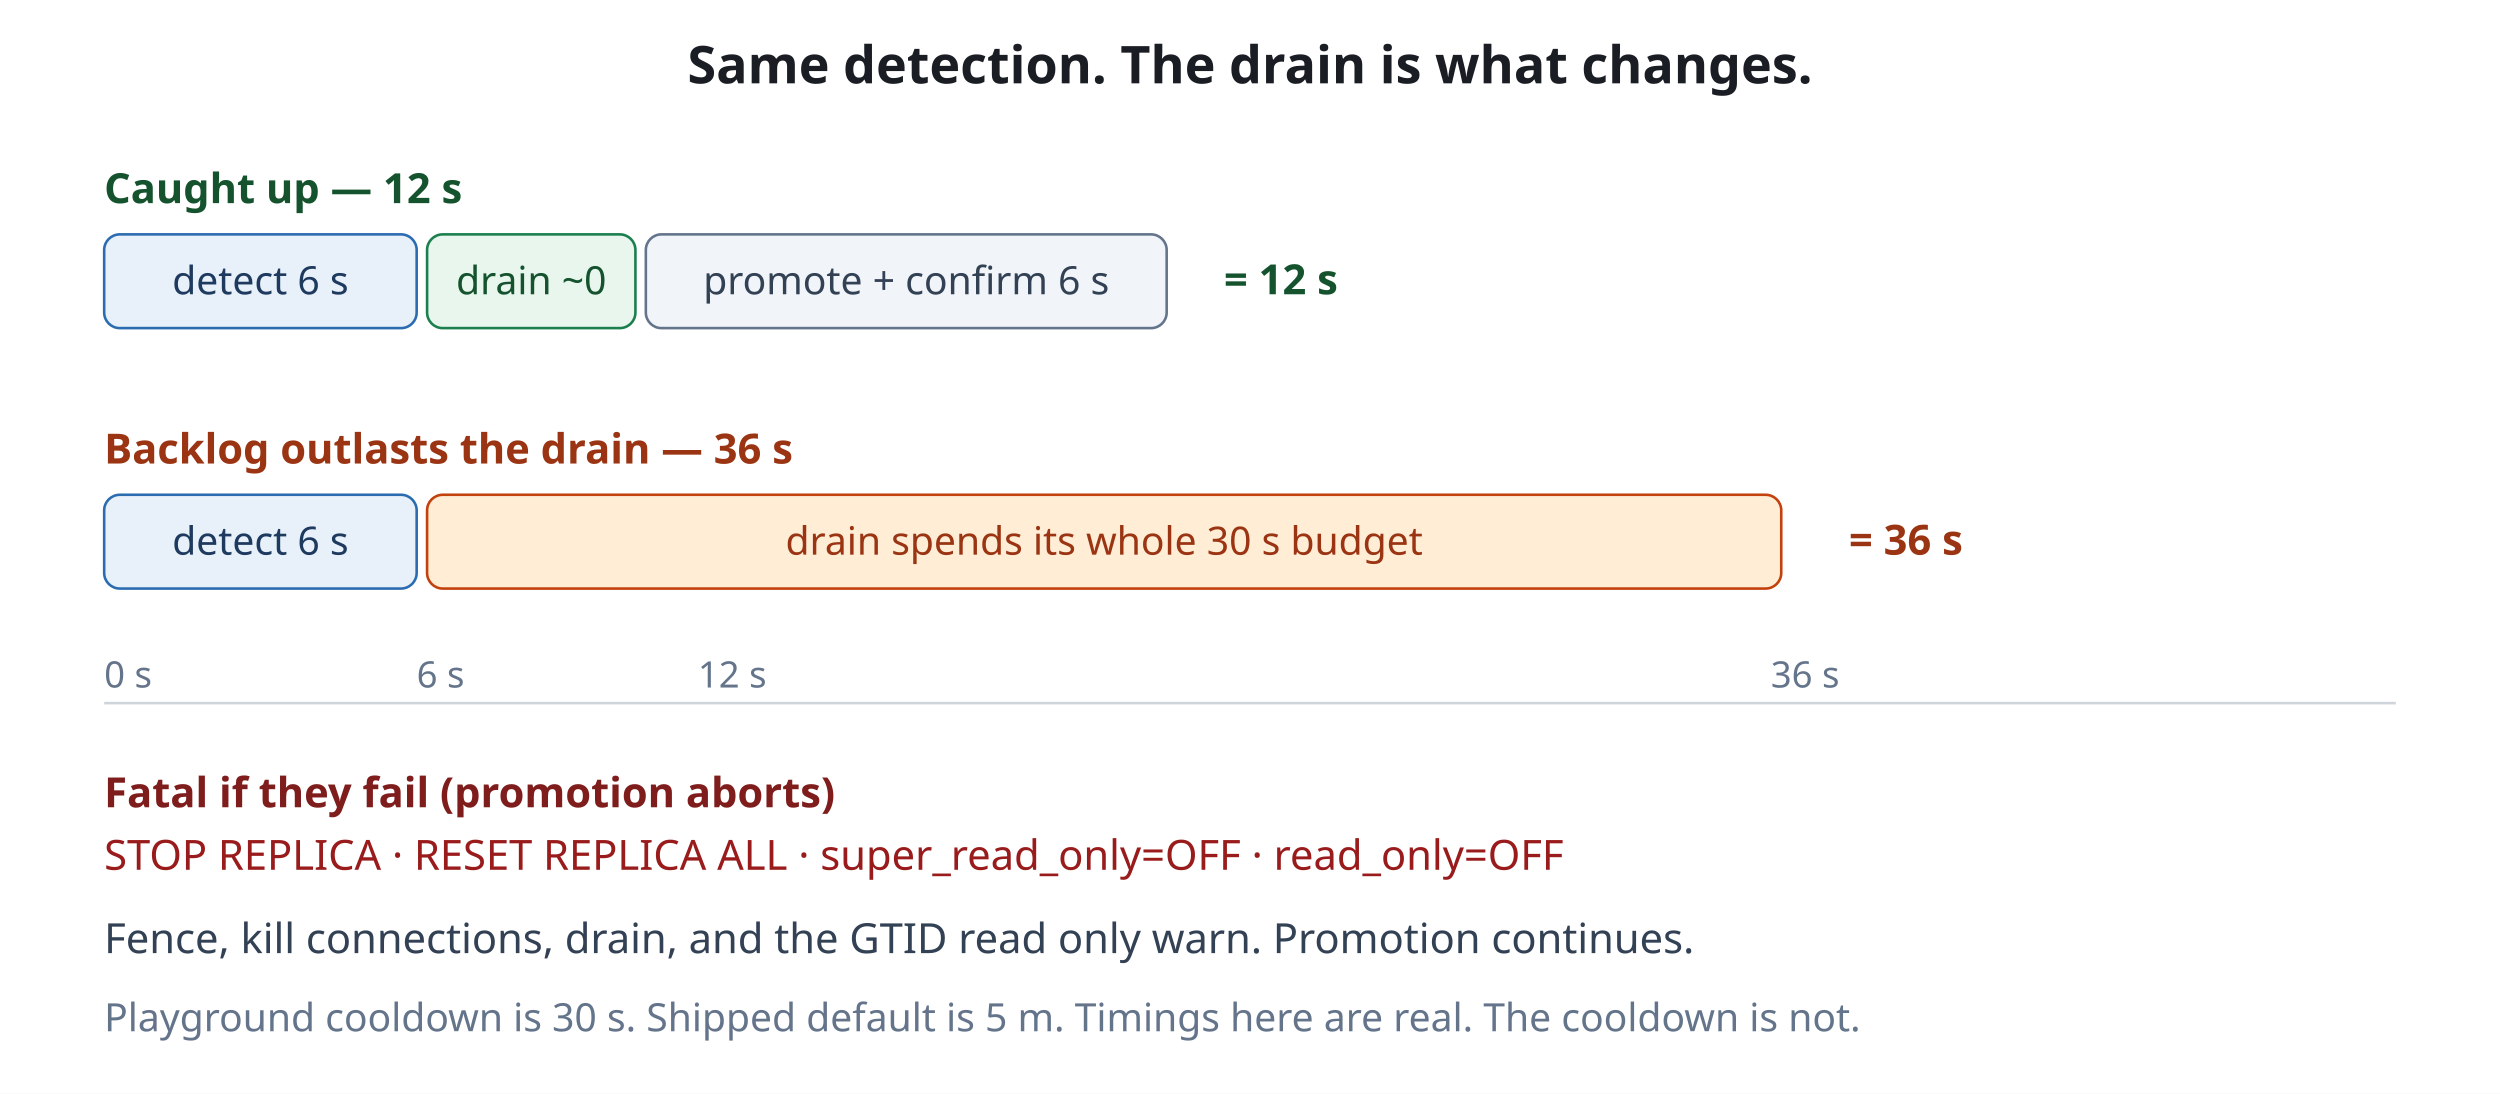
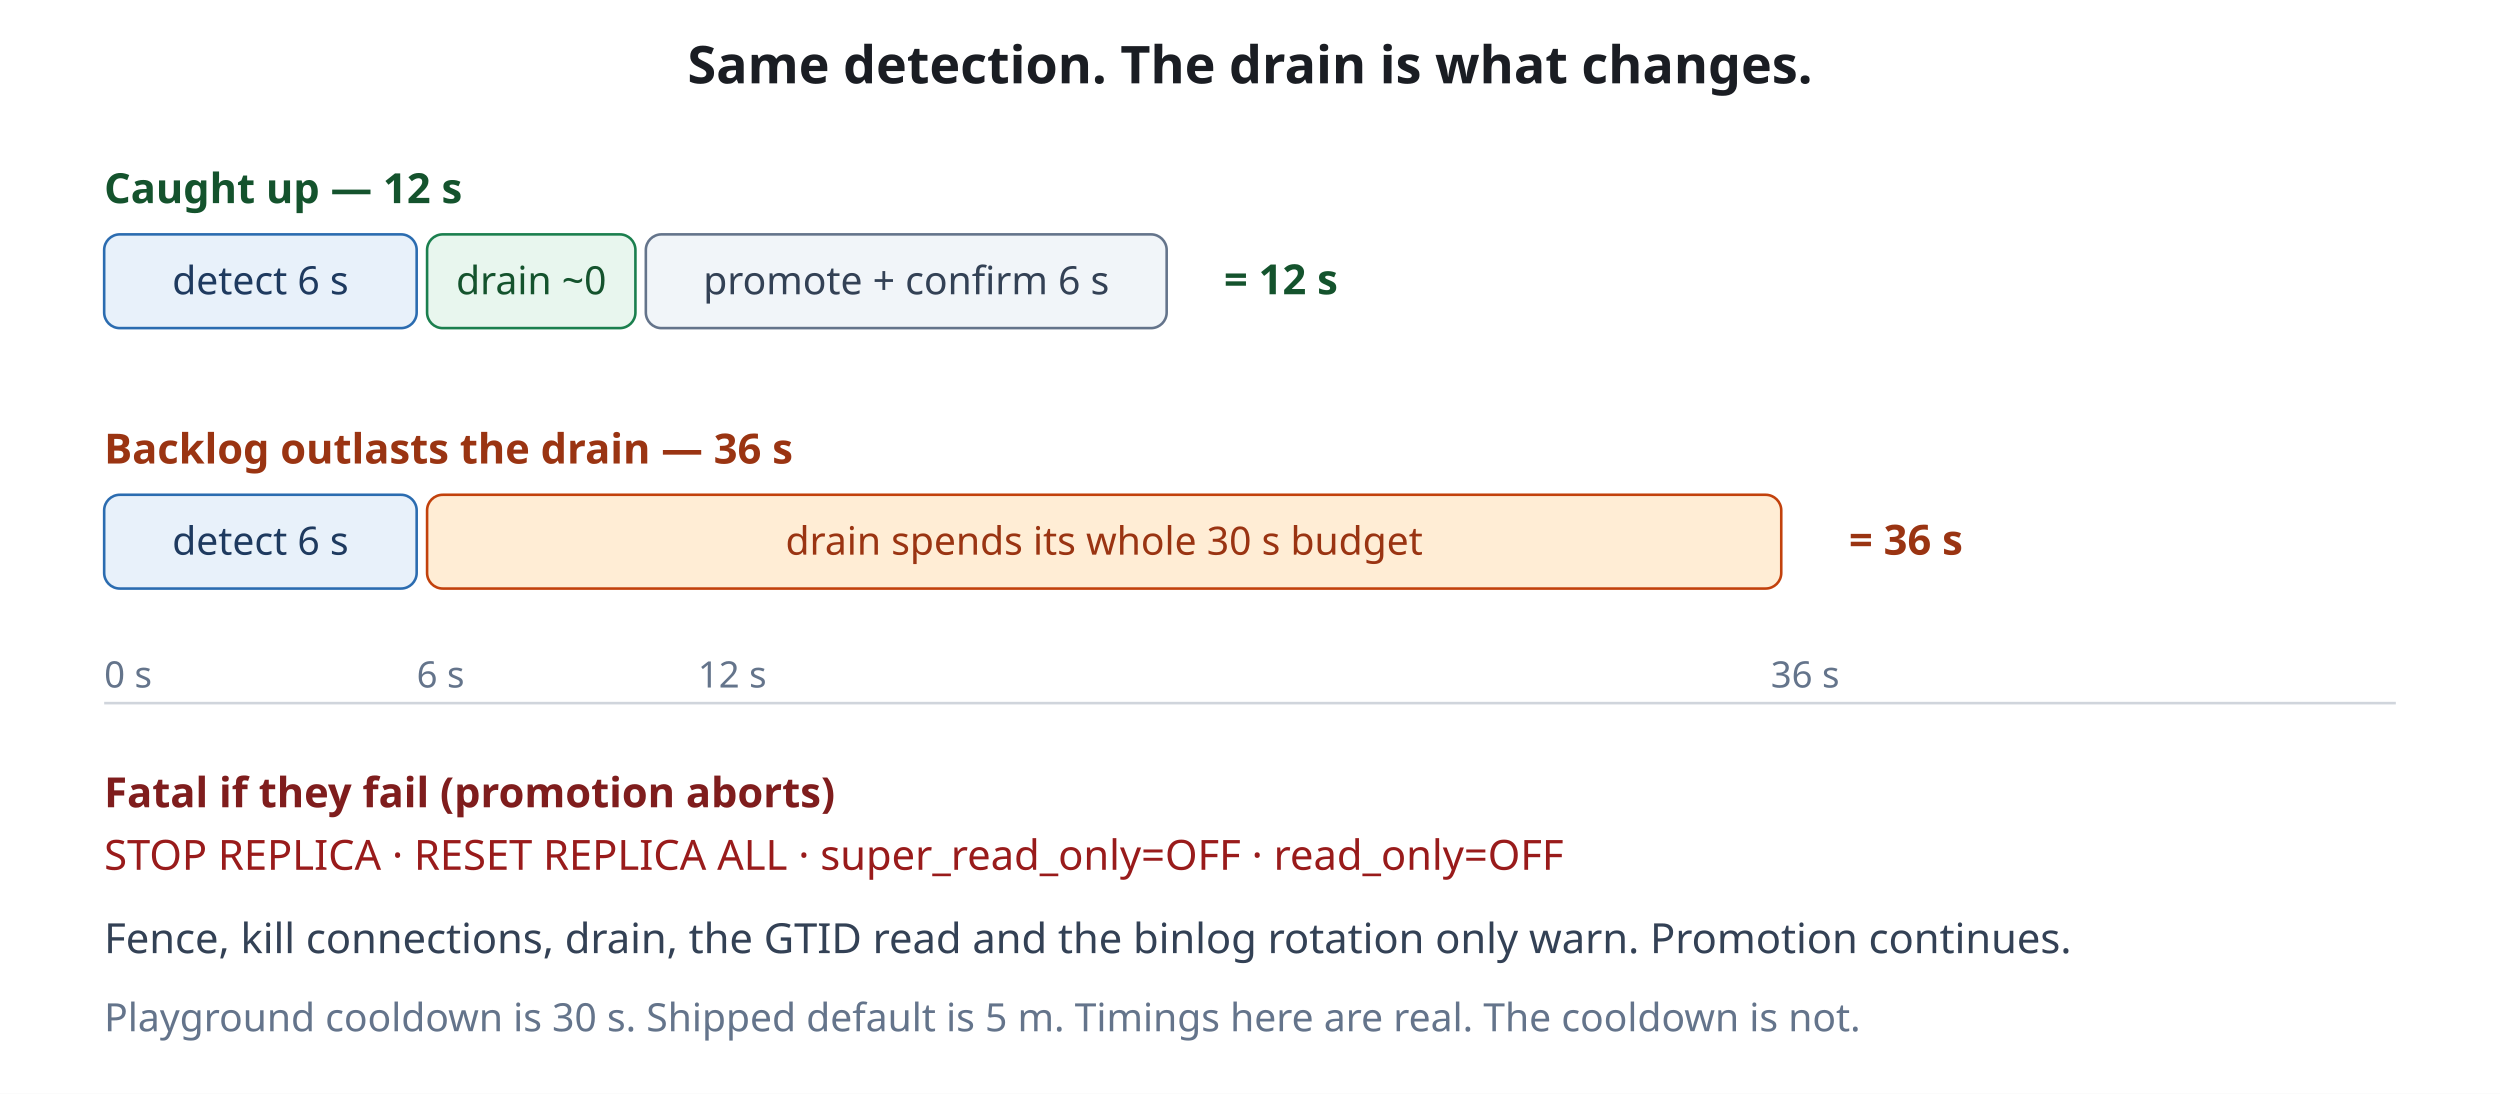
<svg xmlns="http://www.w3.org/2000/svg" viewBox="0 0 960 420" width="960" height="420" role="img">
  <rect width="960" height="420" fill="#ffffff" />
  <text x="480" y="32" text-anchor="middle" font-family="ui-sans-serif, system-ui, sans-serif" font-size="20" font-weight="600" fill="#1a1d23">Same detection. The drain is what changes.</text>
  <text x="40" y="78" font-family="ui-sans-serif, system-ui, sans-serif" font-size="16" font-weight="600" fill="#14532d">Caught up — 12 s</text>
  <rect x="40" y="90" width="120" height="36" rx="6" fill="#e8f1fa" stroke="#2b6cb0" />
  <text x="100" y="113" text-anchor="middle" font-family="ui-sans-serif, system-ui, sans-serif" font-size="15" fill="#1e3a5f">detect 6 s</text>
  <rect x="164" y="90" width="80" height="36" rx="6" fill="#e8f6ee" stroke="#1b7f4e" />
  <text x="204" y="113" text-anchor="middle" font-family="ui-sans-serif, system-ui, sans-serif" font-size="15" fill="#14532d">drain ~0</text>
  <rect x="248" y="90" width="200" height="36" rx="6" fill="#f1f5f9" stroke="#64748b" />
  <text x="348" y="113" text-anchor="middle" font-family="ui-sans-serif, system-ui, sans-serif" font-size="15" fill="#334155">promote + confirm 6 s</text>
  <text x="470" y="113" font-family="ui-sans-serif, system-ui, sans-serif" font-size="16" font-weight="700" fill="#14532d">= 12 s</text>
  <text x="40" y="178" font-family="ui-sans-serif, system-ui, sans-serif" font-size="16" font-weight="600" fill="#9a3412">Backlog outlasts the drain — 36 s</text>
  <rect x="40" y="190" width="120" height="36" rx="6" fill="#e8f1fa" stroke="#2b6cb0" />
  <text x="100" y="213" text-anchor="middle" font-family="ui-sans-serif, system-ui, sans-serif" font-size="15" fill="#1e3a5f">detect 6 s</text>
  <rect x="164" y="190" width="520" height="36" rx="6" fill="#ffedd5" stroke="#c2410c" />
  <text x="424" y="213" text-anchor="middle" font-family="ui-sans-serif, system-ui, sans-serif" font-size="15" fill="#9a3412">drain spends its whole 30 s budget</text>
  <text x="710" y="213" font-family="ui-sans-serif, system-ui, sans-serif" font-size="16" font-weight="700" fill="#9a3412">= 36 s</text>
  <line x1="40" y1="270" x2="920" y2="270" stroke="#d0d5dc" stroke-width="1" />
  <text x="40" y="264" font-family="ui-sans-serif, system-ui, sans-serif" font-size="14" fill="#64748b">0 s</text>
  <text x="160" y="264" font-family="ui-sans-serif, system-ui, sans-serif" font-size="14" fill="#64748b">6 s</text>
  <text x="268" y="264" font-family="ui-sans-serif, system-ui, sans-serif" font-size="14" fill="#64748b">12 s</text>
  <text x="680" y="264" font-family="ui-sans-serif, system-ui, sans-serif" font-size="14" fill="#64748b">36 s</text>
  <text x="40" y="310" font-family="ui-sans-serif, system-ui, sans-serif" font-size="16" font-weight="600" fill="#7f1d1d">Fatal if they fail (promotion aborts)</text>
  <text x="40" y="334" font-family="ui-sans-serif, system-ui, sans-serif" font-size="16" fill="#991b1b">STOP REPLICA  ·  RESET REPLICA ALL  ·  super_read_only=OFF  ·  read_only=OFF</text>
-   <text x="40" y="366" font-family="ui-sans-serif, system-ui, sans-serif" font-size="16" fill="#334155">Fence, kill connections, drain, and the GTID read only warn. Promotion continues.</text>
+   <text x="40" y="366" font-family="ui-sans-serif, system-ui, sans-serif" font-size="16" fill="#334155">Fence, kill connections, drain, the GTID read and the binlog rotation only warn. Promotion continues.</text>
  <text x="40" y="396" font-family="ui-sans-serif, system-ui, sans-serif" font-size="15" fill="#64748b">Playground cooldown is 30 s. Shipped default is 5 m. Timings here are real. The cooldown is not.</text>
</svg>
